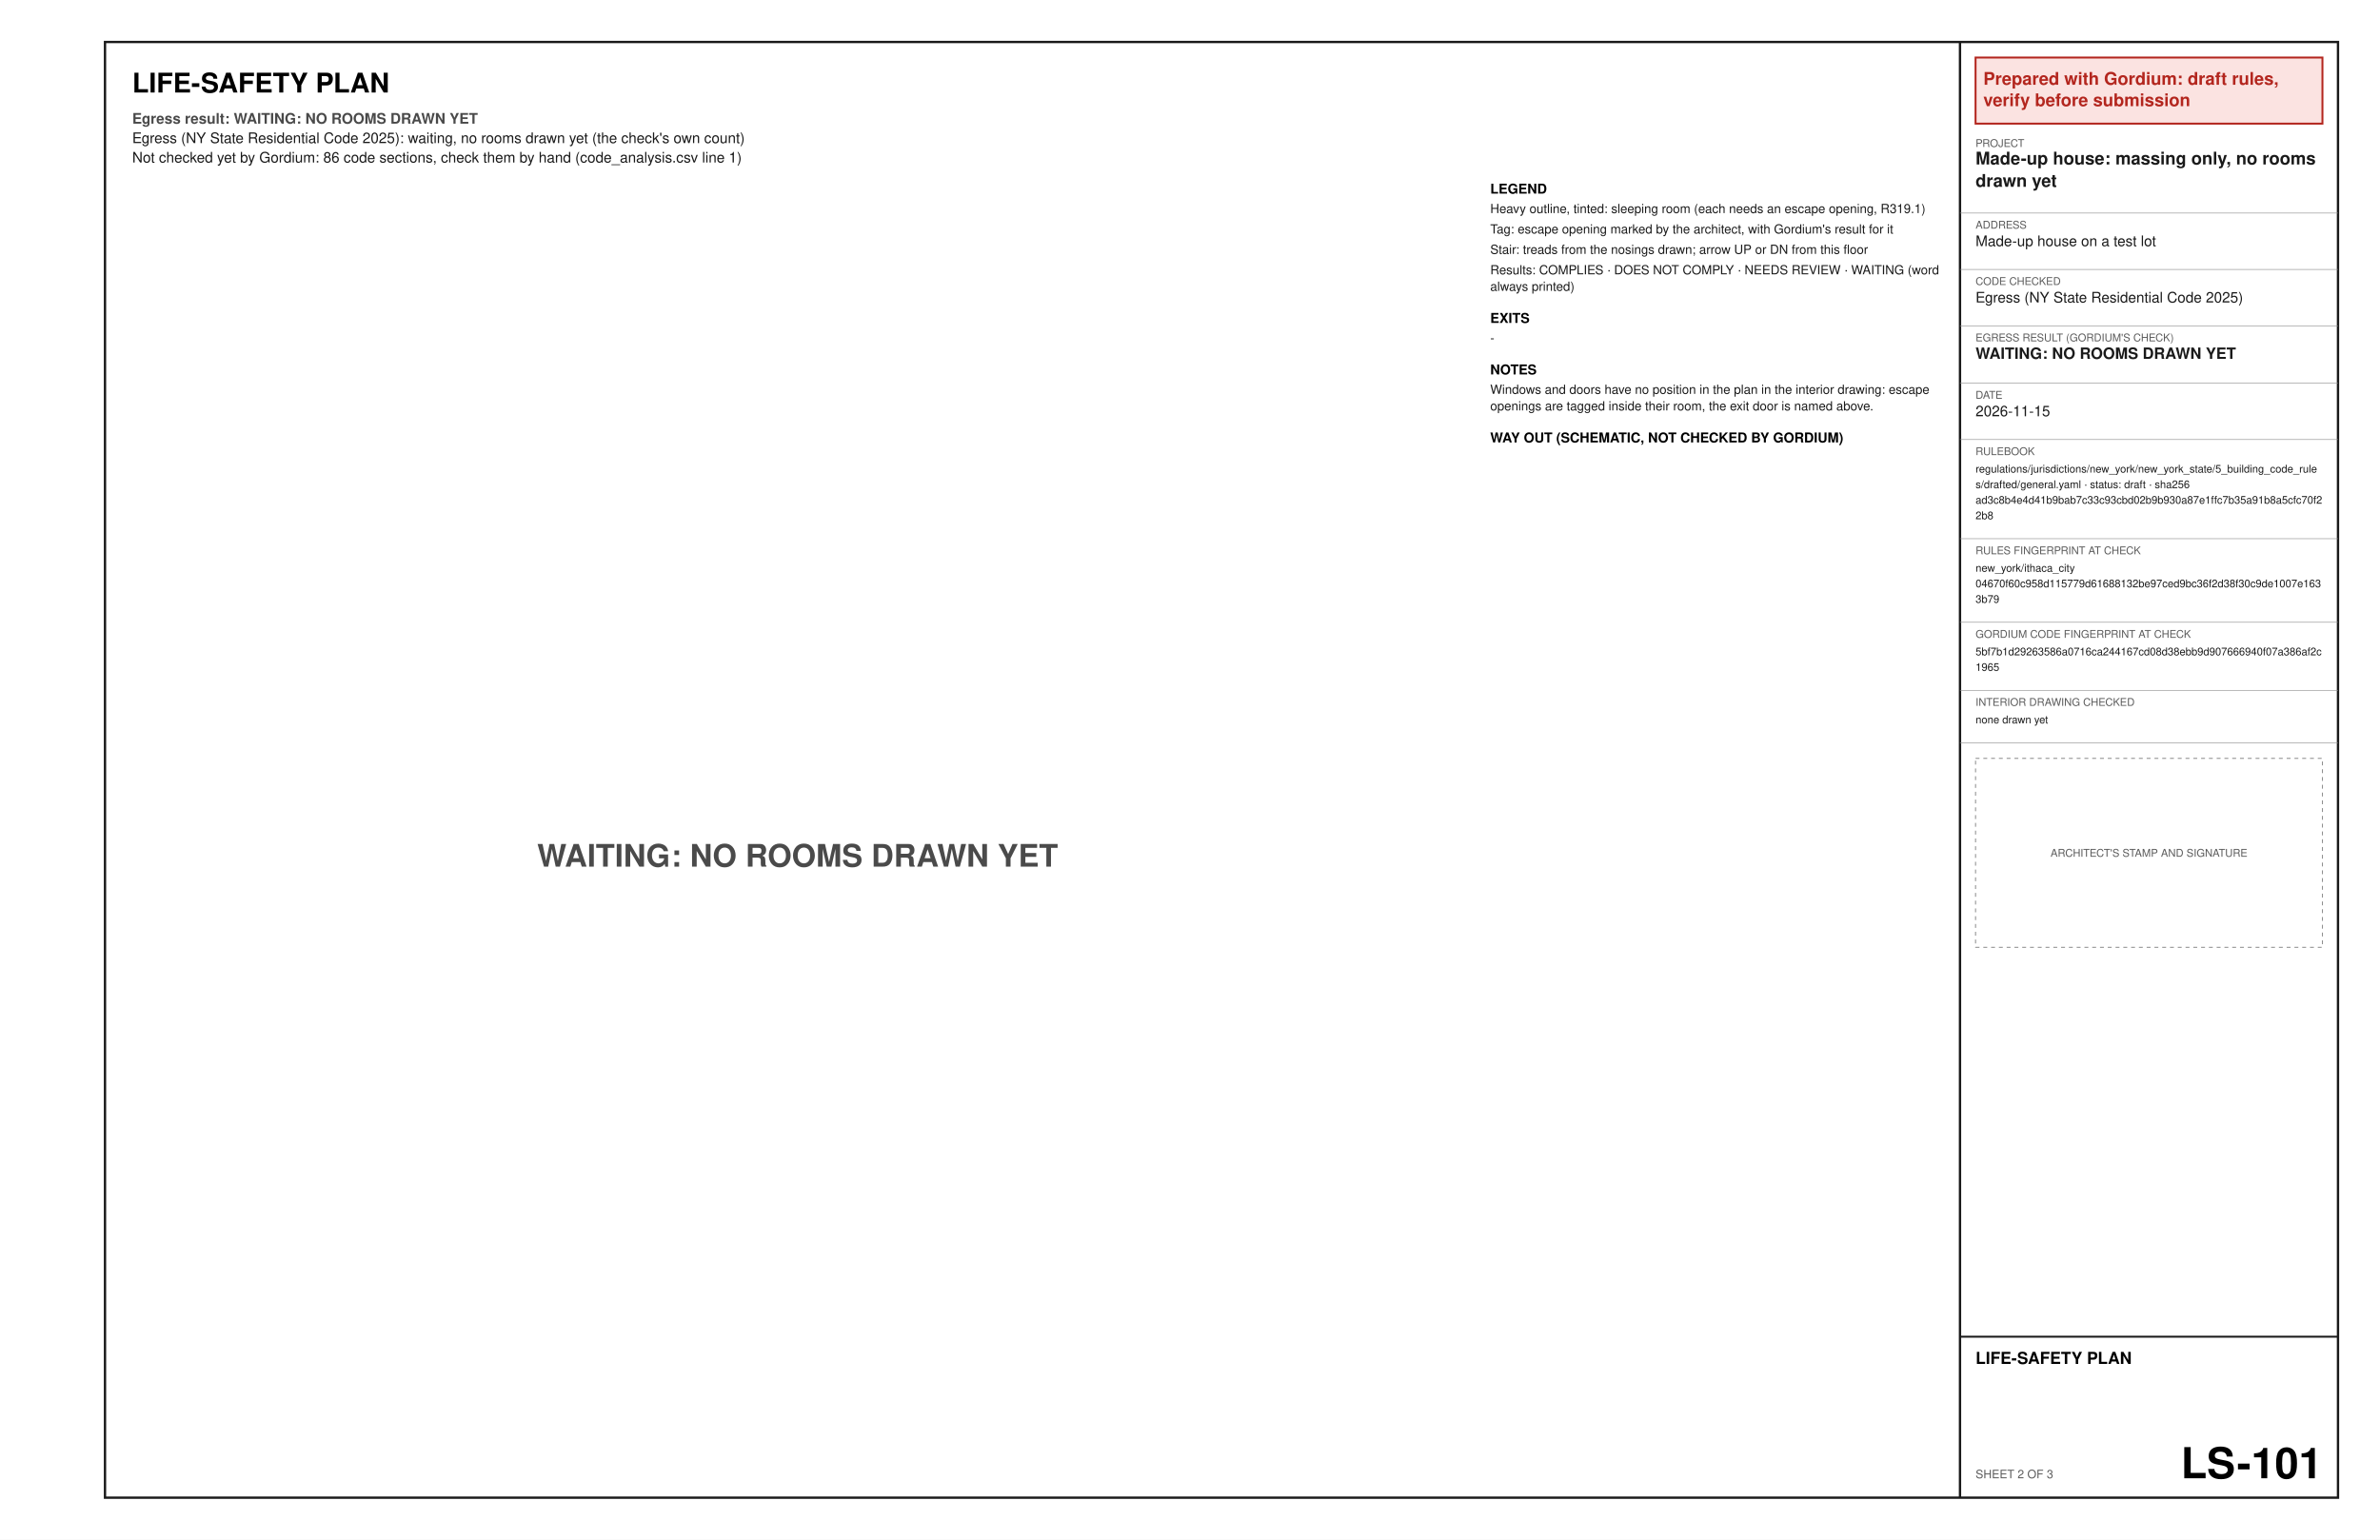
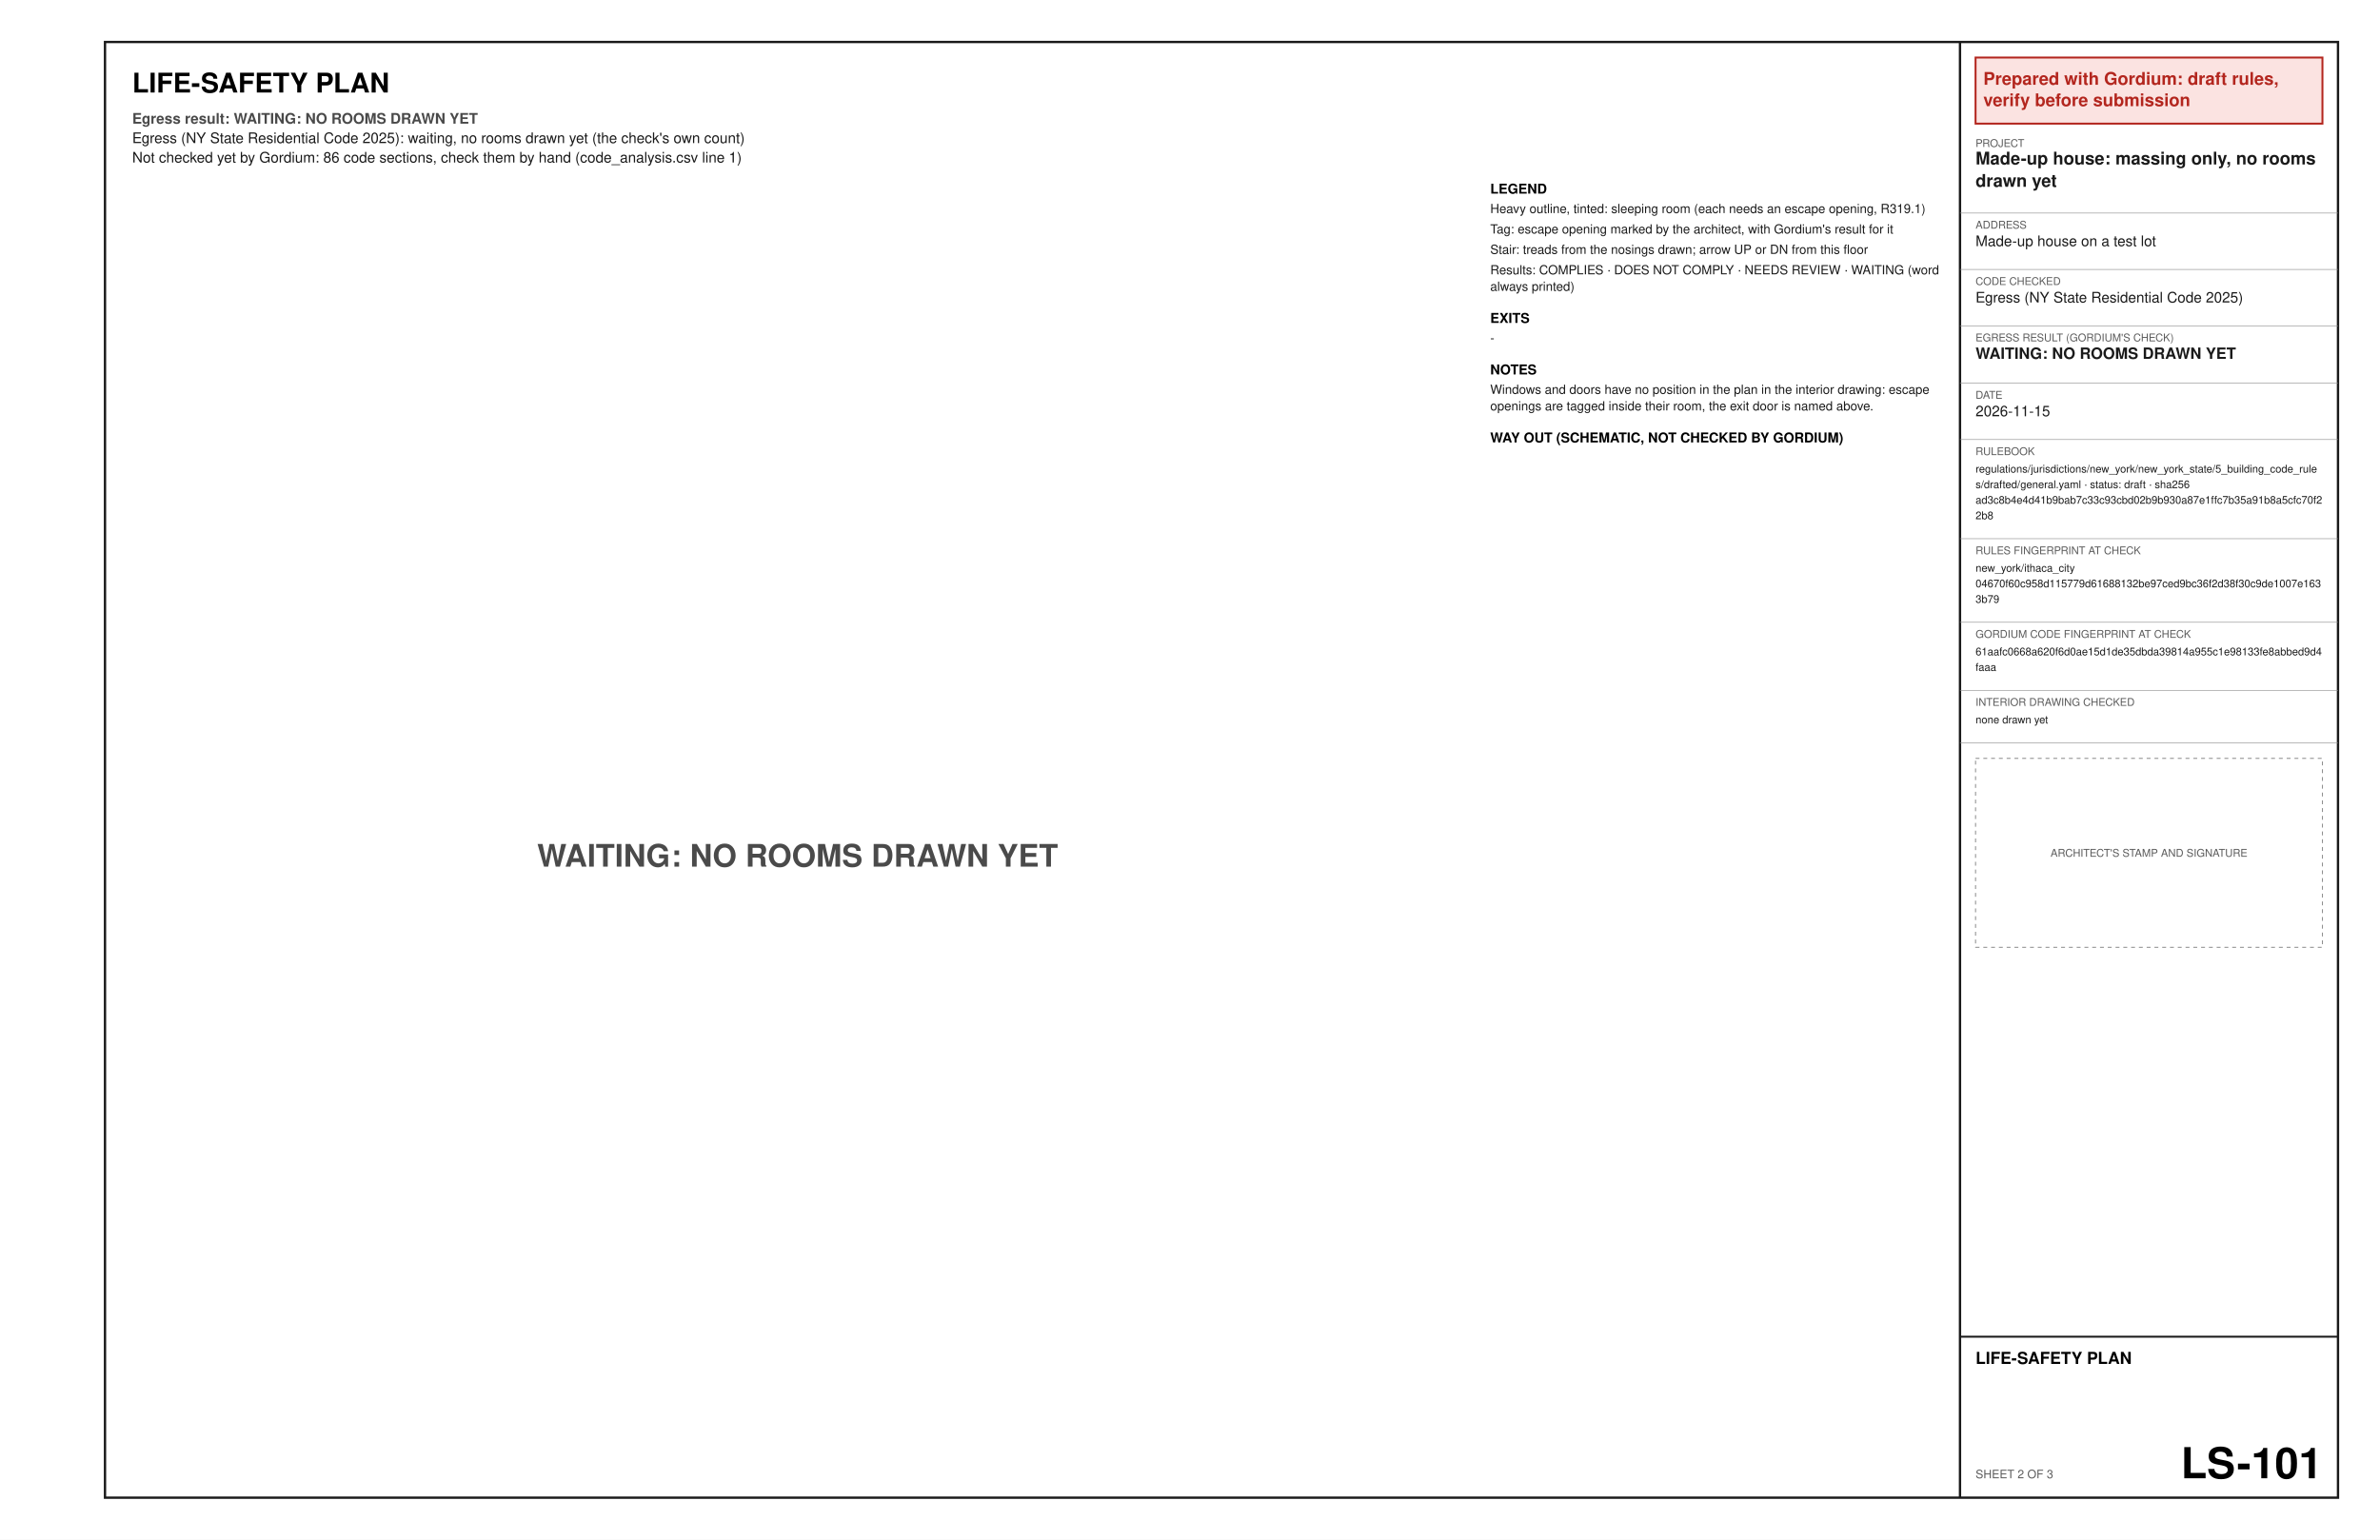
<svg xmlns="http://www.w3.org/2000/svg" width="17in" height="11in" viewBox="0 0 1224 792" font-family="Helvetica, Arial, sans-serif">
  <rect x="0" y="0" width="1224" height="792" fill="#ffffff" />
  <text x="68" y="47.6" font-size="14" font-weight="bold" text-anchor="start" fill="#000000" xml:space="preserve">LIFE-SAFETY PLAN</text>
  <text x="68" y="63.6" font-size="7.5" font-weight="bold" text-anchor="start" fill="#4a4a4a" xml:space="preserve">Egress result: WAITING: NO ROOMS DRAWN YET</text>
  <text x="68" y="73.6" font-size="7.5" text-anchor="start" fill="#1a1a1a" xml:space="preserve">Egress (NY State Residential Code 2025): waiting, no rooms drawn yet (the check's own count)</text>
  <text x="68" y="83.6" font-size="7.5" text-anchor="start" fill="#1a1a1a" xml:space="preserve">Not checked yet by Gordium: 86 code sections, check them by hand (code_analysis.csv line 1)</text>
  <text x="410.2" y="445.8" font-size="16" font-weight="bold" text-anchor="middle" fill="#4a4a4a" xml:space="preserve">WAITING: NO ROOMS DRAWN YET</text>
  <text x="766.4" y="99.6" font-size="7" font-weight="bold" text-anchor="start" fill="#000000" xml:space="preserve">LEGEND</text>
  <text x="766.4" y="109.6" font-size="6.5" text-anchor="start" fill="#1a1a1a" xml:space="preserve">Heavy outline, tinted: sleeping room (each needs an escape opening, R319.1)</text>
  <text x="766.4" y="120.1" font-size="6.5" text-anchor="start" fill="#1a1a1a" xml:space="preserve">Tag: escape opening marked by the architect, with Gordium's result for it</text>
  <text x="766.4" y="130.6" font-size="6.5" text-anchor="start" fill="#1a1a1a" xml:space="preserve">Stair: treads from the nosings drawn; arrow UP or DN from this floor</text>
  <text x="766.4" y="141.1" font-size="6.5" text-anchor="start" fill="#1a1a1a" xml:space="preserve">Results: COMPLIES · DOES NOT COMPLY · NEEDS REVIEW · WAITING (word</text>
  <text x="766.4" y="149.6" font-size="6.5" text-anchor="start" fill="#1a1a1a" xml:space="preserve">always printed)</text>
  <text x="766.4" y="166.1" font-size="7" font-weight="bold" text-anchor="start" fill="#000000" xml:space="preserve">EXITS</text>
  <text x="766.4" y="176.1" font-size="6.5" text-anchor="start" fill="#1a1a1a" xml:space="preserve">-</text>
  <text x="766.4" y="192.6" font-size="7" font-weight="bold" text-anchor="start" fill="#000000" xml:space="preserve">NOTES</text>
  <text x="766.4" y="202.6" font-size="6.5" text-anchor="start" fill="#1a1a1a" xml:space="preserve">Windows and doors have no position in the plan in the interior drawing: escape</text>
  <text x="766.4" y="211.1" font-size="6.5" text-anchor="start" fill="#1a1a1a" xml:space="preserve">openings are tagged inside their room, the exit door is named above.</text>
  <text x="766.4" y="227.6" font-size="7" font-weight="bold" text-anchor="start" fill="#000000" xml:space="preserve">WAY OUT (SCHEMATIC, NOT CHECKED BY GORDIUM)</text>
  <polygon points="54,21.6 1202.4,21.6 1202.4,770.4 54,770.4" fill="none" stroke="#1a1a1a" stroke-width="1.2" />
  <line x1="1008" y1="21.6" x2="1008" y2="770.4" stroke="#1a1a1a" stroke-width="1.2" />
  <polygon points="1016,29.6 1194.4,29.6 1194.4,63.6 1016,63.6" fill="#fbe3e1" stroke="#b3261e" stroke-width="1" />
  <text x="1020" y="43.6" font-size="9" font-weight="bold" text-anchor="start" fill="#b3261e" xml:space="preserve">Prepared with Gordium: draft rules,</text>
  <text x="1020" y="54.6" font-size="9" font-weight="bold" text-anchor="start" fill="#b3261e" xml:space="preserve">verify before submission</text>
  <text x="1016" y="75.6" font-size="5.5" text-anchor="start" fill="#5a5a5a" xml:space="preserve">PROJECT</text>
  <text x="1016" y="84.6" font-size="9" font-weight="bold" text-anchor="start" fill="#1a1a1a" xml:space="preserve">Made-up house: massing only, no rooms</text>
  <text x="1016" y="96.1" font-size="9" font-weight="bold" text-anchor="start" fill="#1a1a1a" xml:space="preserve">drawn yet</text>
  <line x1="1008" y1="109.6" x2="1202.4" y2="109.6" stroke="#8c8c8c" stroke-width="0.3" />
  <text x="1016" y="117.6" font-size="5.5" text-anchor="start" fill="#5a5a5a" xml:space="preserve">ADDRESS</text>
  <text x="1016" y="126.6" font-size="7.5" text-anchor="start" fill="#1a1a1a" xml:space="preserve">Made-up house on a test lot</text>
  <line x1="1008" y1="138.6" x2="1202.4" y2="138.6" stroke="#8c8c8c" stroke-width="0.3" />
  <text x="1016" y="146.6" font-size="5.5" text-anchor="start" fill="#5a5a5a" xml:space="preserve">CODE CHECKED</text>
  <text x="1016" y="155.6" font-size="7.5" text-anchor="start" fill="#1a1a1a" xml:space="preserve">Egress (NY State Residential Code 2025)</text>
  <line x1="1008" y1="167.6" x2="1202.4" y2="167.6" stroke="#8c8c8c" stroke-width="0.3" />
  <text x="1016" y="175.6" font-size="5.5" text-anchor="start" fill="#5a5a5a" xml:space="preserve">EGRESS RESULT (GORDIUM'S CHECK)</text>
  <text x="1016" y="184.6" font-size="8" font-weight="bold" text-anchor="start" fill="#1a1a1a" xml:space="preserve">WAITING: NO ROOMS DRAWN YET</text>
  <line x1="1008" y1="197.1" x2="1202.4" y2="197.1" stroke="#8c8c8c" stroke-width="0.3" />
  <text x="1016" y="205.1" font-size="5.5" text-anchor="start" fill="#5a5a5a" xml:space="preserve">DATE</text>
  <text x="1016" y="214.1" font-size="7.5" text-anchor="start" fill="#1a1a1a" xml:space="preserve">2026-11-15</text>
  <line x1="1008" y1="226.1" x2="1202.4" y2="226.1" stroke="#8c8c8c" stroke-width="0.3" />
  <text x="1016" y="234.1" font-size="5.5" text-anchor="start" fill="#5a5a5a" xml:space="preserve">RULEBOOK</text>
  <text x="1016" y="243.1" font-size="5.5" text-anchor="start" fill="#1a1a1a" xml:space="preserve">regulations/jurisdictions/new_york/new_york_state/5_building_code_rule</text>
  <text x="1016" y="251.1" font-size="5.5" text-anchor="start" fill="#1a1a1a" xml:space="preserve">s/drafted/general.yaml · status: draft · sha256</text>
  <text x="1016" y="259.1" font-size="5.5" text-anchor="start" fill="#1a1a1a" xml:space="preserve">ad3c8b4e4d41b9bab7c33c93cbd02b9b930a87e1ffc7b35a91b8a5cfc70f2</text>
  <text x="1016" y="267.1" font-size="5.5" text-anchor="start" fill="#1a1a1a" xml:space="preserve">2b8</text>
  <line x1="1008" y1="277.1" x2="1202.4" y2="277.1" stroke="#8c8c8c" stroke-width="0.3" />
  <text x="1016" y="285.1" font-size="5.5" text-anchor="start" fill="#5a5a5a" xml:space="preserve">RULES FINGERPRINT AT CHECK</text>
  <text x="1016" y="294.1" font-size="5.5" text-anchor="start" fill="#1a1a1a" xml:space="preserve">new_york/ithaca_city</text>
  <text x="1016" y="302.1" font-size="5.5" text-anchor="start" fill="#1a1a1a" xml:space="preserve">04670f60c958d115779d61688132be97ced9bc36f2d38f30c9de1007e163</text>
  <text x="1016" y="310.1" font-size="5.5" text-anchor="start" fill="#1a1a1a" xml:space="preserve">3b79</text>
  <line x1="1008" y1="320.1" x2="1202.4" y2="320.1" stroke="#8c8c8c" stroke-width="0.3" />
  <text x="1016" y="328.1" font-size="5.5" text-anchor="start" fill="#5a5a5a" xml:space="preserve">GORDIUM CODE FINGERPRINT AT CHECK</text>
-   <text x="1016" y="337.1" font-size="5.5" text-anchor="start" fill="#1a1a1a" xml:space="preserve">5bf7b1d29263586a0716ca244167cd08d38ebb9d907666940f07a386af2c</text>
-   <text x="1016" y="345.1" font-size="5.5" text-anchor="start" fill="#1a1a1a" xml:space="preserve">1965</text>
+   <text x="1016" y="337.1" font-size="5.5" text-anchor="start" fill="#1a1a1a" xml:space="preserve">61aafc0668a620f6d0ae15d1de35dbda39814a955c1e98133fe8abbed9d4</text>
+   <text x="1016" y="345.1" font-size="5.5" text-anchor="start" fill="#1a1a1a" xml:space="preserve">faaa</text>
  <line x1="1008" y1="355.1" x2="1202.4" y2="355.1" stroke="#8c8c8c" stroke-width="0.3" />
  <text x="1016" y="363.1" font-size="5.5" text-anchor="start" fill="#5a5a5a" xml:space="preserve">INTERIOR DRAWING CHECKED</text>
  <text x="1016" y="372.1" font-size="5.5" text-anchor="start" fill="#1a1a1a" xml:space="preserve">none drawn yet</text>
  <line x1="1008" y1="382.1" x2="1202.4" y2="382.1" stroke="#8c8c8c" stroke-width="0.3" />
  <polygon points="1016,390.1 1194.4,390.1 1194.4,487.3 1016,487.3" fill="none" stroke="#8c8c8c" stroke-width="0.5" stroke-dasharray="2 2" />
  <text x="1105.2" y="440.7" font-size="5.5" text-anchor="middle" fill="#5a5a5a" xml:space="preserve">ARCHITECT'S STAMP AND SIGNATURE</text>
  <line x1="1008" y1="687.6" x2="1202.4" y2="687.6" stroke="#1a1a1a" stroke-width="1" />
  <text x="1016" y="701.6" font-size="8.5" font-weight="bold" text-anchor="start" fill="#000000" xml:space="preserve">LIFE-SAFETY PLAN</text>
  <text x="1016" y="760.4" font-size="6" text-anchor="start" fill="#5a5a5a" xml:space="preserve">SHEET 2 OF 3</text>
  <text x="1194.4" y="760.4" font-size="22" font-weight="bold" text-anchor="end" fill="#000000" xml:space="preserve">LS-101</text>
</svg>
